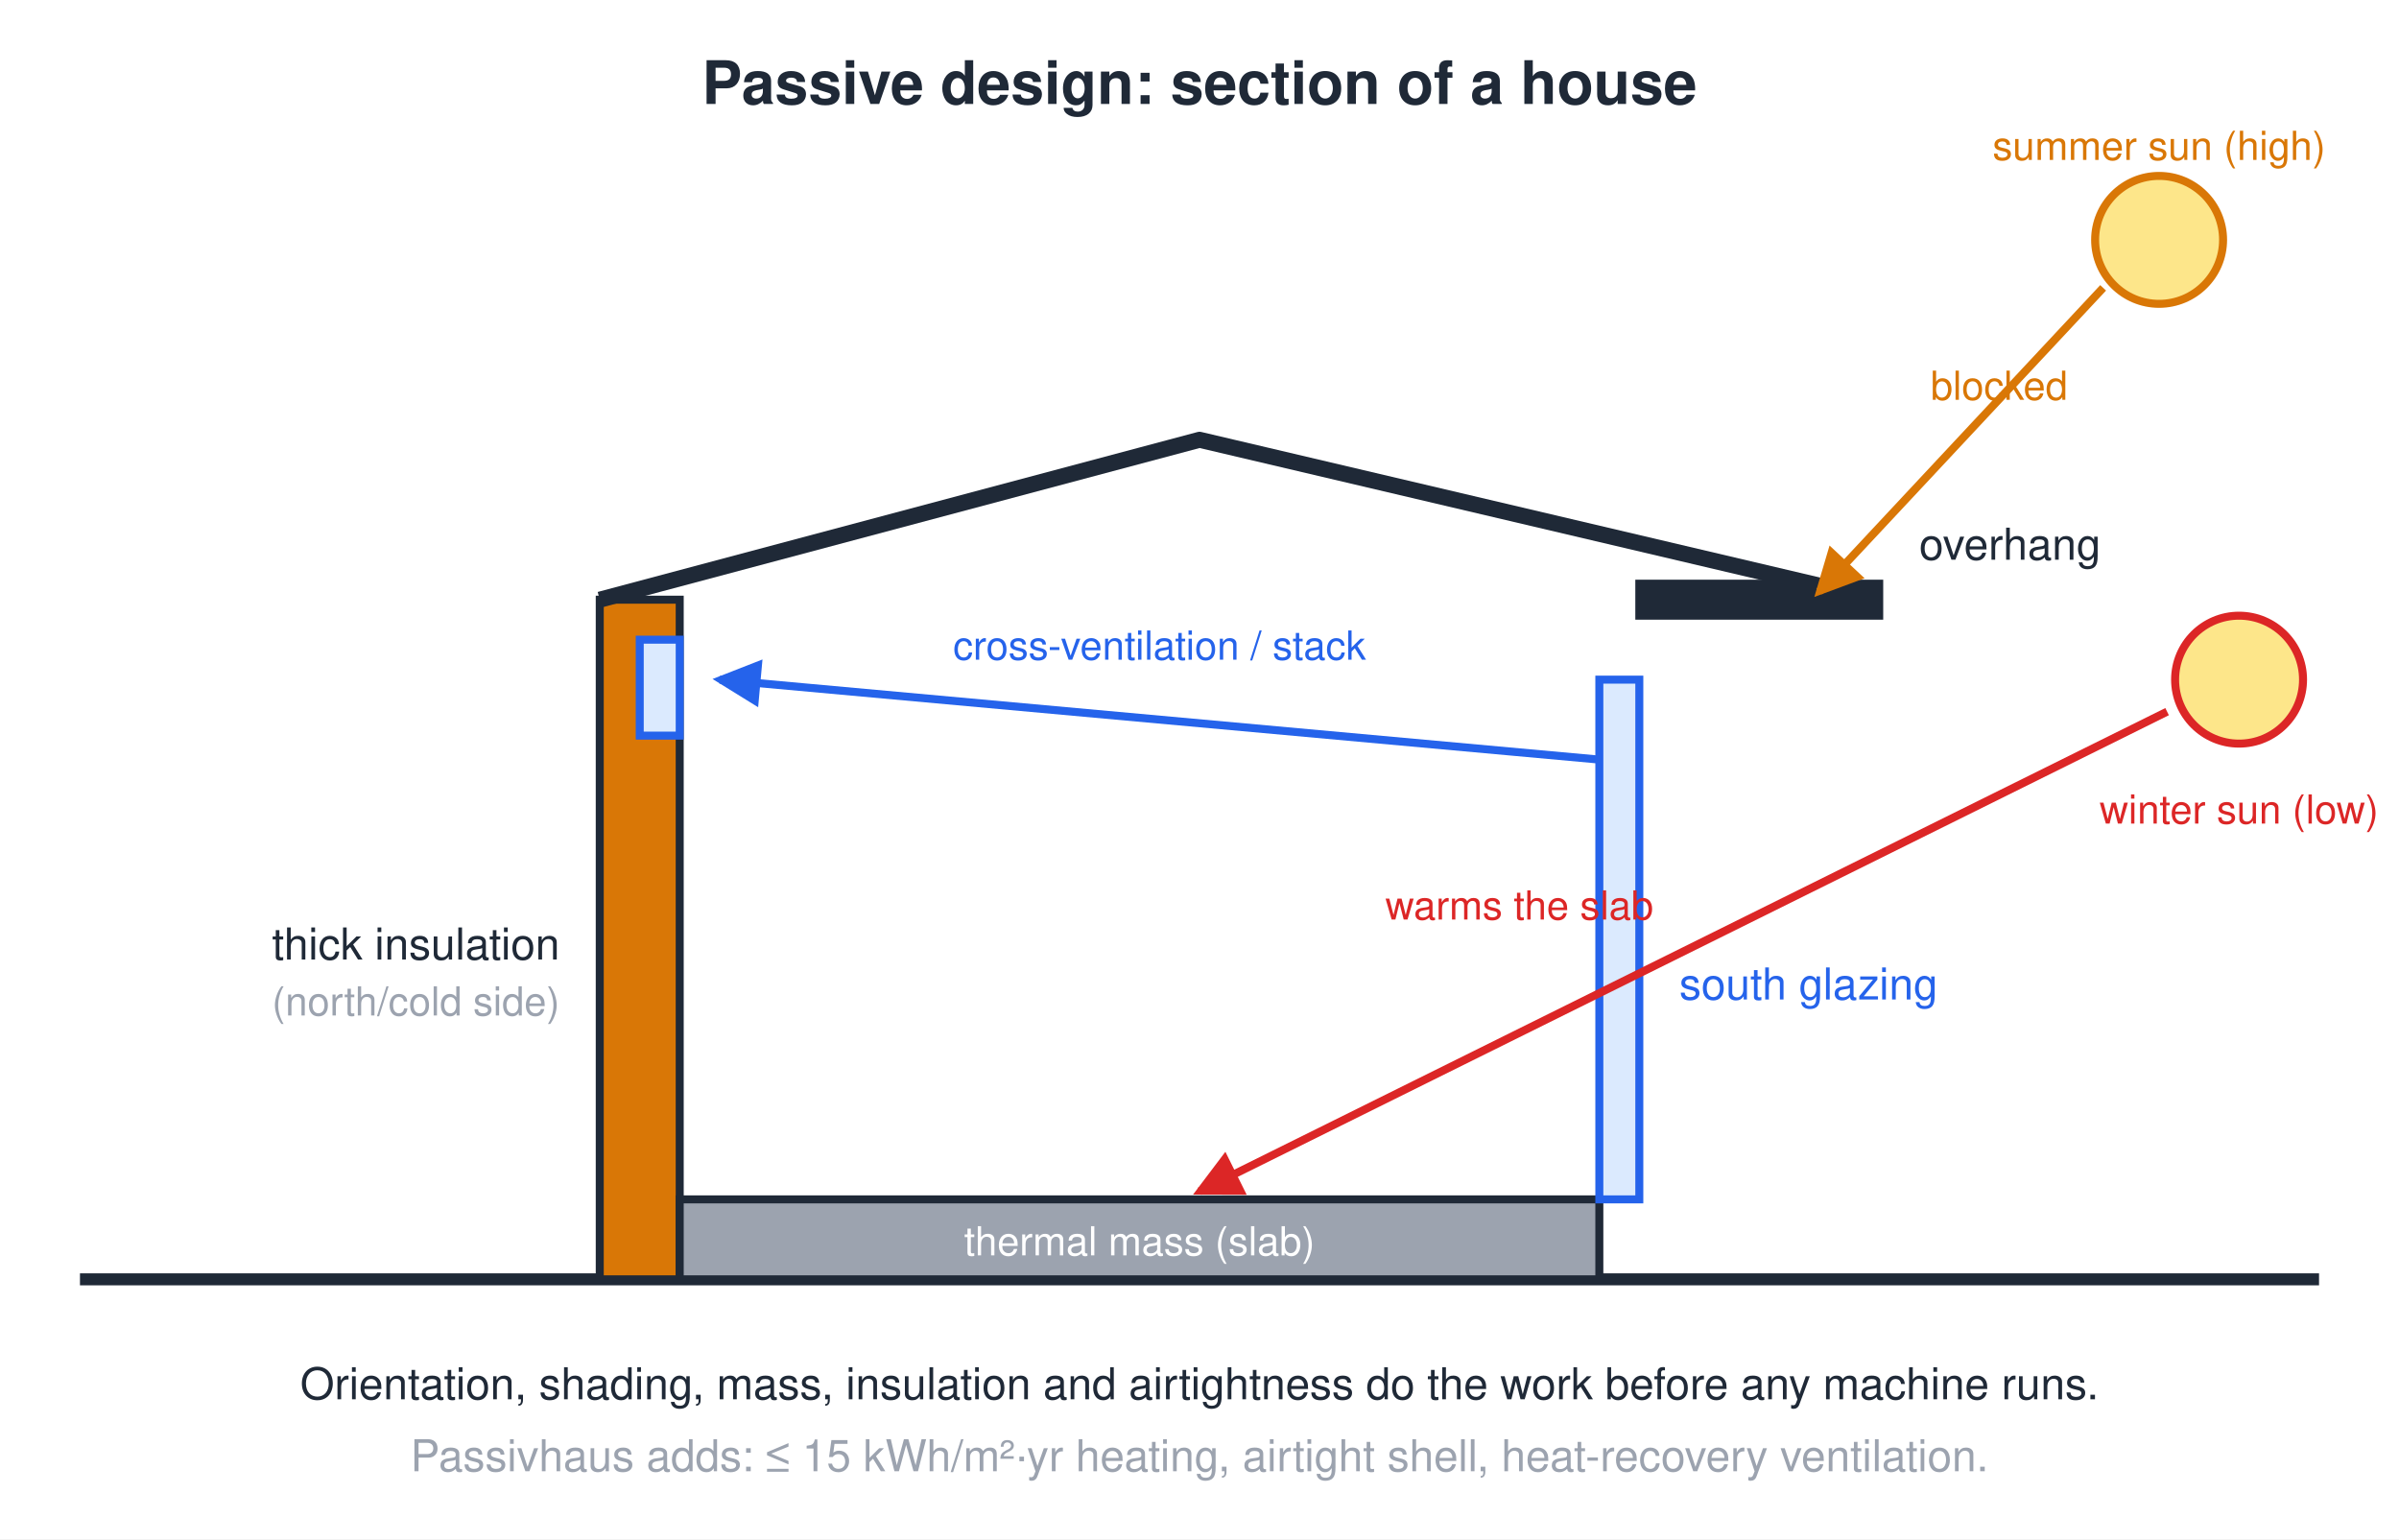
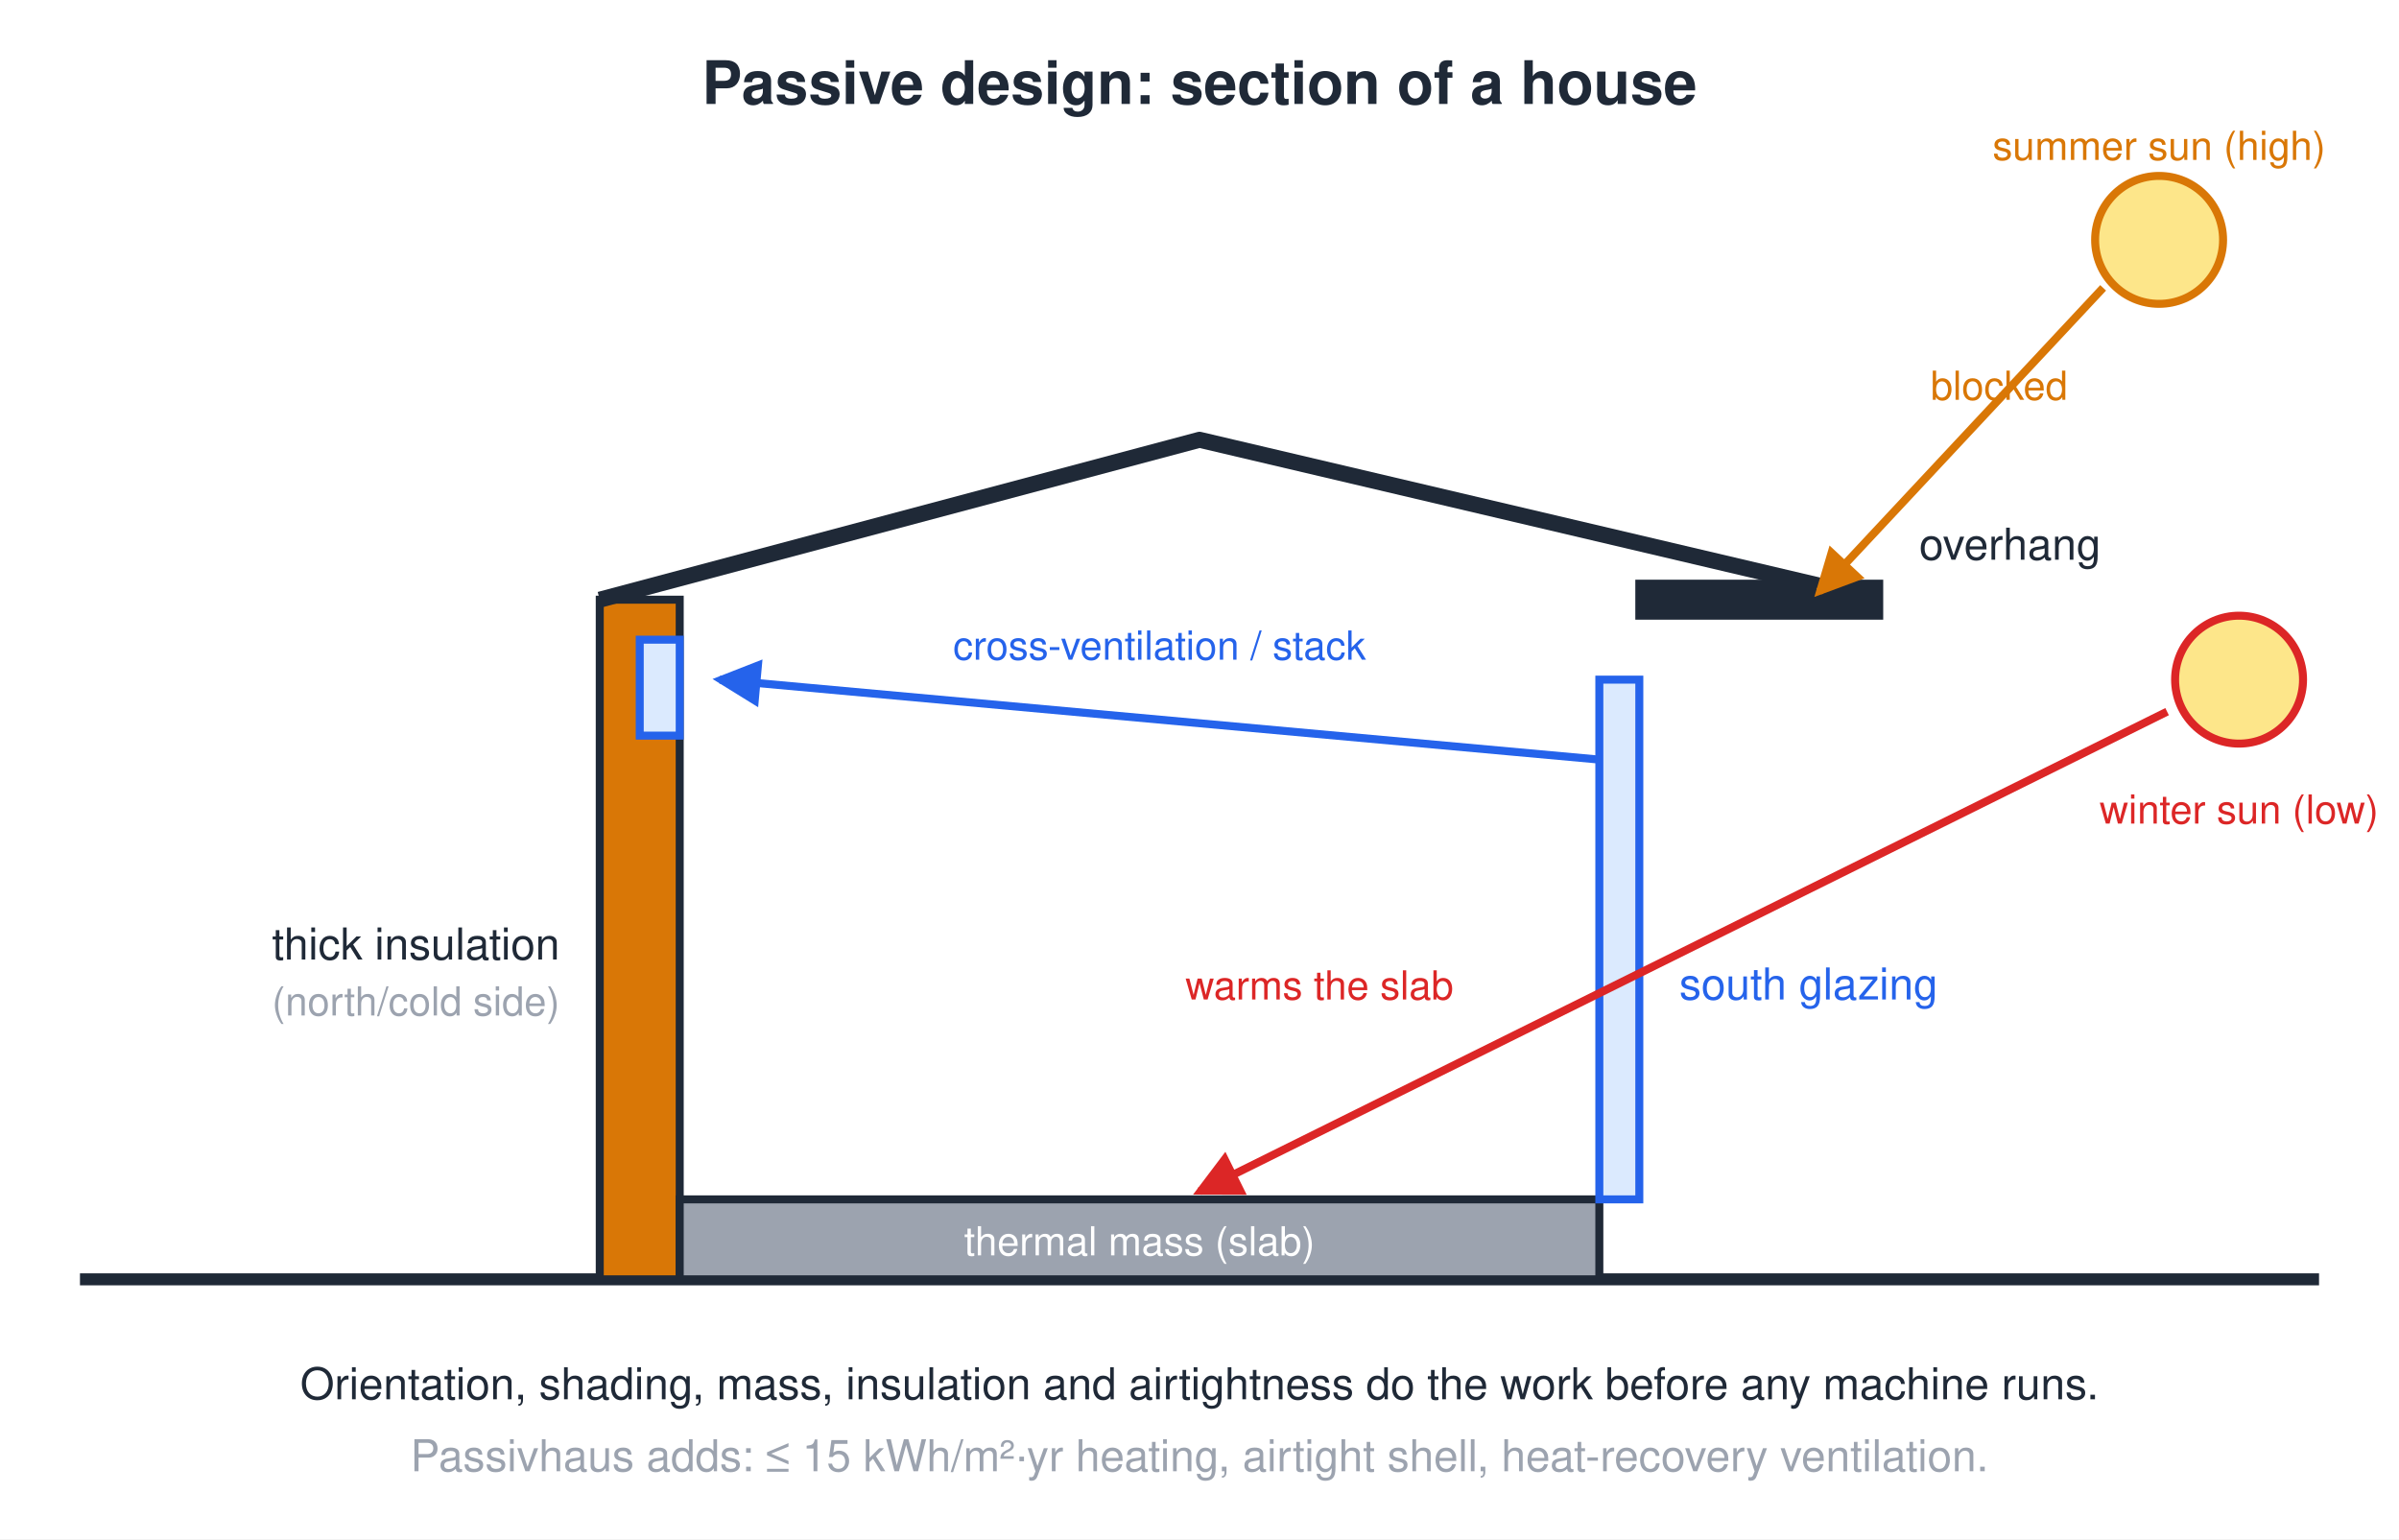
<svg xmlns="http://www.w3.org/2000/svg" viewBox="0 0 600 385" width="600" height="385" font-family="Helvetica, Arial, sans-serif" font-size="13" fill="#1f2937">
  <defs>
    <marker id="ar" viewBox="0 0 10 10" refX="8.5" refY="5" markerWidth="6" markerHeight="6" orient="auto-start-reverse">
      <path d="M0,0 L10,5 L0,10 z" fill="#dc2626" />
    </marker>
    <marker id="ab" viewBox="0 0 10 10" refX="8.5" refY="5" markerWidth="6" markerHeight="6" orient="auto-start-reverse">
      <path d="M0,0 L10,5 L0,10 z" fill="#2563eb" />
    </marker>
    <marker id="aa" viewBox="0 0 10 10" refX="8.5" refY="5" markerWidth="6" markerHeight="6" orient="auto-start-reverse">
      <path d="M0,0 L10,5 L0,10 z" fill="#d97706" />
    </marker>
  </defs>
  <rect width="600" height="385" fill="white" />
  <text x="300" y="26" font-size="15" text-anchor="middle" font-weight="bold" fill="#1f2937">Passive design: section of a house</text>
  <line x1="20" y1="320" x2="580" y2="320" stroke="#1f2937" stroke-width="3" />
  <rect x="150" y="150" width="20" height="170" fill="#d97706" stroke="#1f2937" stroke-width="2" />
  <text x="140" y="240" font-size="11" text-anchor="end" font-weight="normal" fill="#1f2937">thick insulation</text>
  <text x="140" y="254" font-size="10" text-anchor="end" font-weight="normal" fill="#9ca3af">(north/cold side)</text>
  <rect x="170" y="300" width="230" height="20" fill="#9ca3af" stroke="#1f2937" stroke-width="2" />
  <text x="285" y="314" font-size="10" text-anchor="middle" font-weight="normal" fill="white">thermal mass (slab)</text>
  <rect x="400" y="170" width="10" height="130" fill="#dbeafe" stroke="#2563eb" stroke-width="2" />
  <text x="420" y="250" font-size="11" text-anchor="start" font-weight="normal" fill="#2563eb">south glazing</text>
  <path d="M150,150 L300,110 L470,150" stroke="#1f2937" stroke-width="4" fill="none" stroke-linejoin="round" />
  <rect x="410" y="146" width="60" height="8" fill="#1f2937" stroke="#1f2937" stroke-width="2" />
  <text x="480" y="140" font-size="11" text-anchor="start" font-weight="normal" fill="#1f2937">overhang</text>
  <circle cx="540" cy="60" r="16" fill="#fde68a" stroke="#d97706" stroke-width="2" />
  <text x="540" y="40" font-size="10" text-anchor="middle" font-weight="normal" fill="#d97706">summer sun (high)</text>
  <line x1="526" y1="72" x2="455" y2="148" stroke="#d97706" stroke-width="2" marker-end="url(#aa)" />
  <text x="500" y="100" font-size="10" text-anchor="middle" font-weight="normal" fill="#d97706">blocked</text>
  <circle cx="560" cy="170" r="16" fill="#fde68a" stroke="#dc2626" stroke-width="2" />
  <text x="560" y="206" font-size="10" text-anchor="middle" font-weight="normal" fill="#dc2626">winter sun (low)</text>
  <line x1="542" y1="178" x2="300" y2="298" stroke="#dc2626" stroke-width="2" marker-end="url(#ar)" />
-   <text x="380" y="230" font-size="10" text-anchor="middle" font-weight="normal" fill="#dc2626">warms the slab</text>
+   <text x="330" y="250" font-size="10" text-anchor="middle" font-weight="normal" fill="#dc2626">warms the slab</text>
  <rect x="160" y="160" width="10" height="24" fill="#dbeafe" stroke="#2563eb" stroke-width="2" />
  <line x1="400" y1="190" x2="180" y2="170" stroke="#2563eb" stroke-width="2" marker-end="url(#ab)" />
  <text x="290" y="165" font-size="10" text-anchor="middle" font-weight="normal" fill="#2563eb">cross-ventilation / stack</text>
  <text x="300" y="350" font-size="11" text-anchor="middle" font-weight="normal" fill="#1f2937">Orientation, shading, mass, insulation and airtightness do the work before any machine runs.</text>
  <text x="300" y="368" font-size="11" text-anchor="middle" font-weight="normal" fill="#9ca3af">Passivhaus adds: ≤ 15 kWh/m²·yr heating, airtight shell, heat-recovery ventilation.</text>
</svg>
